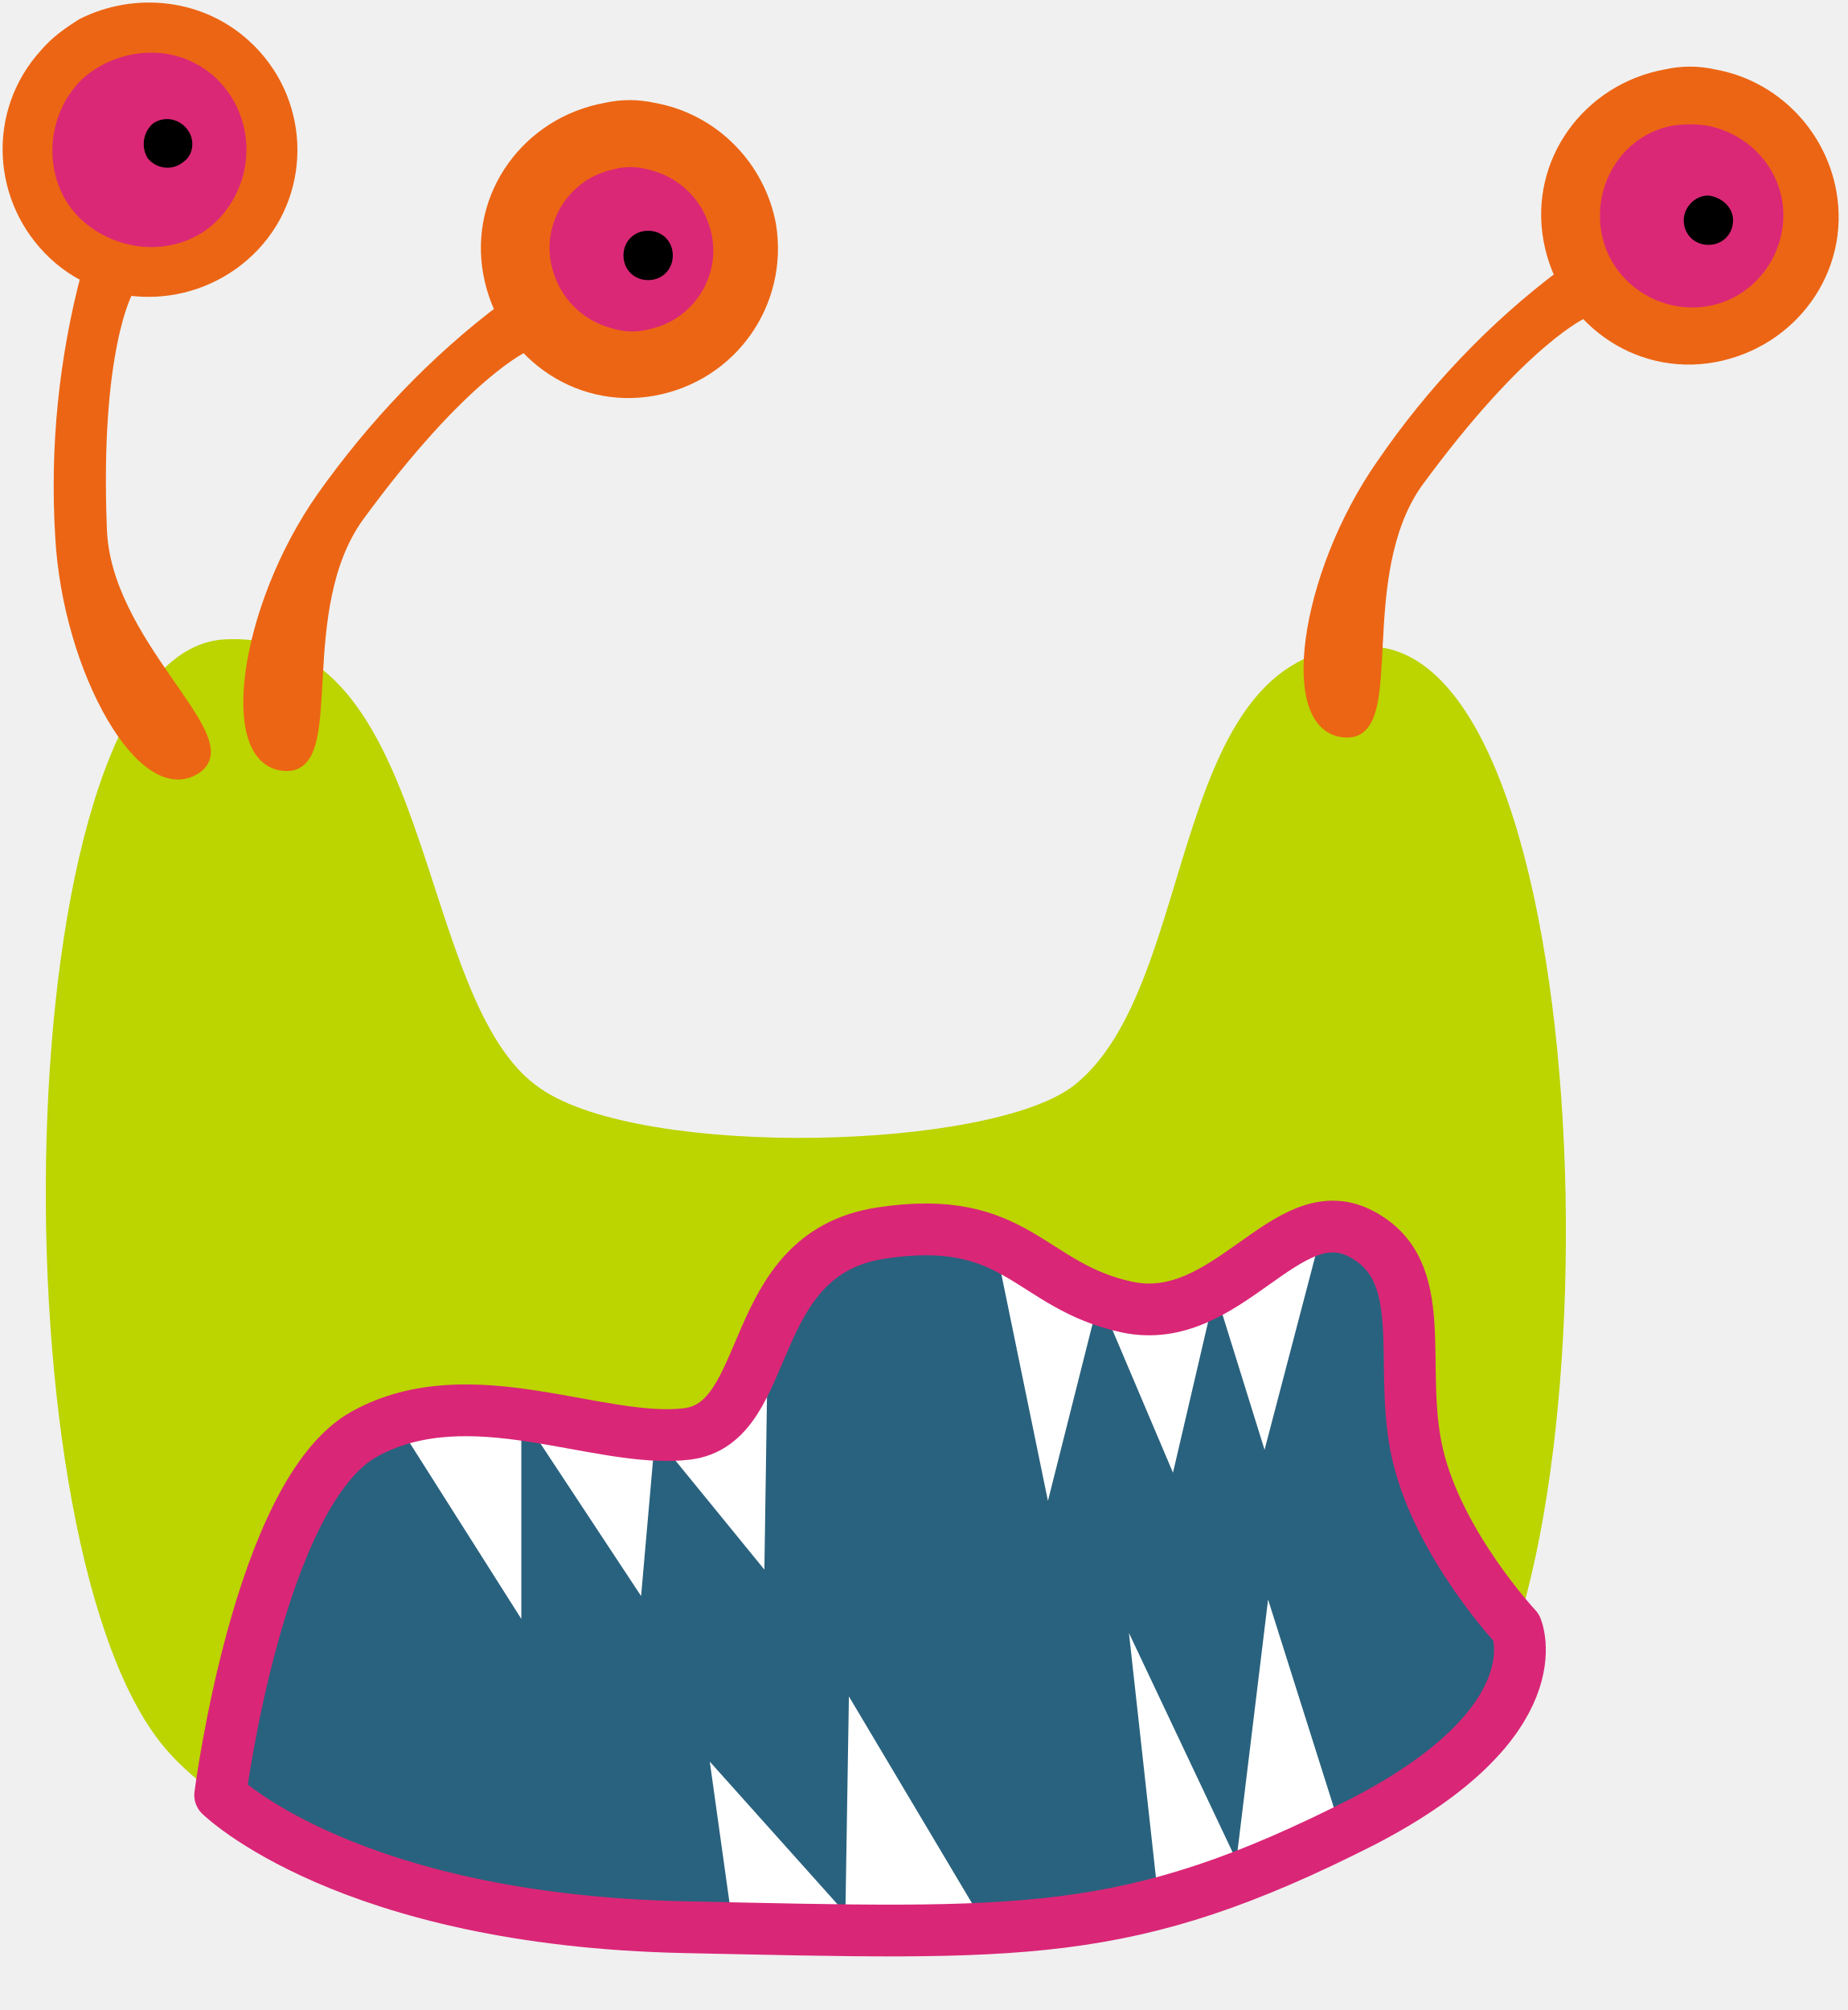
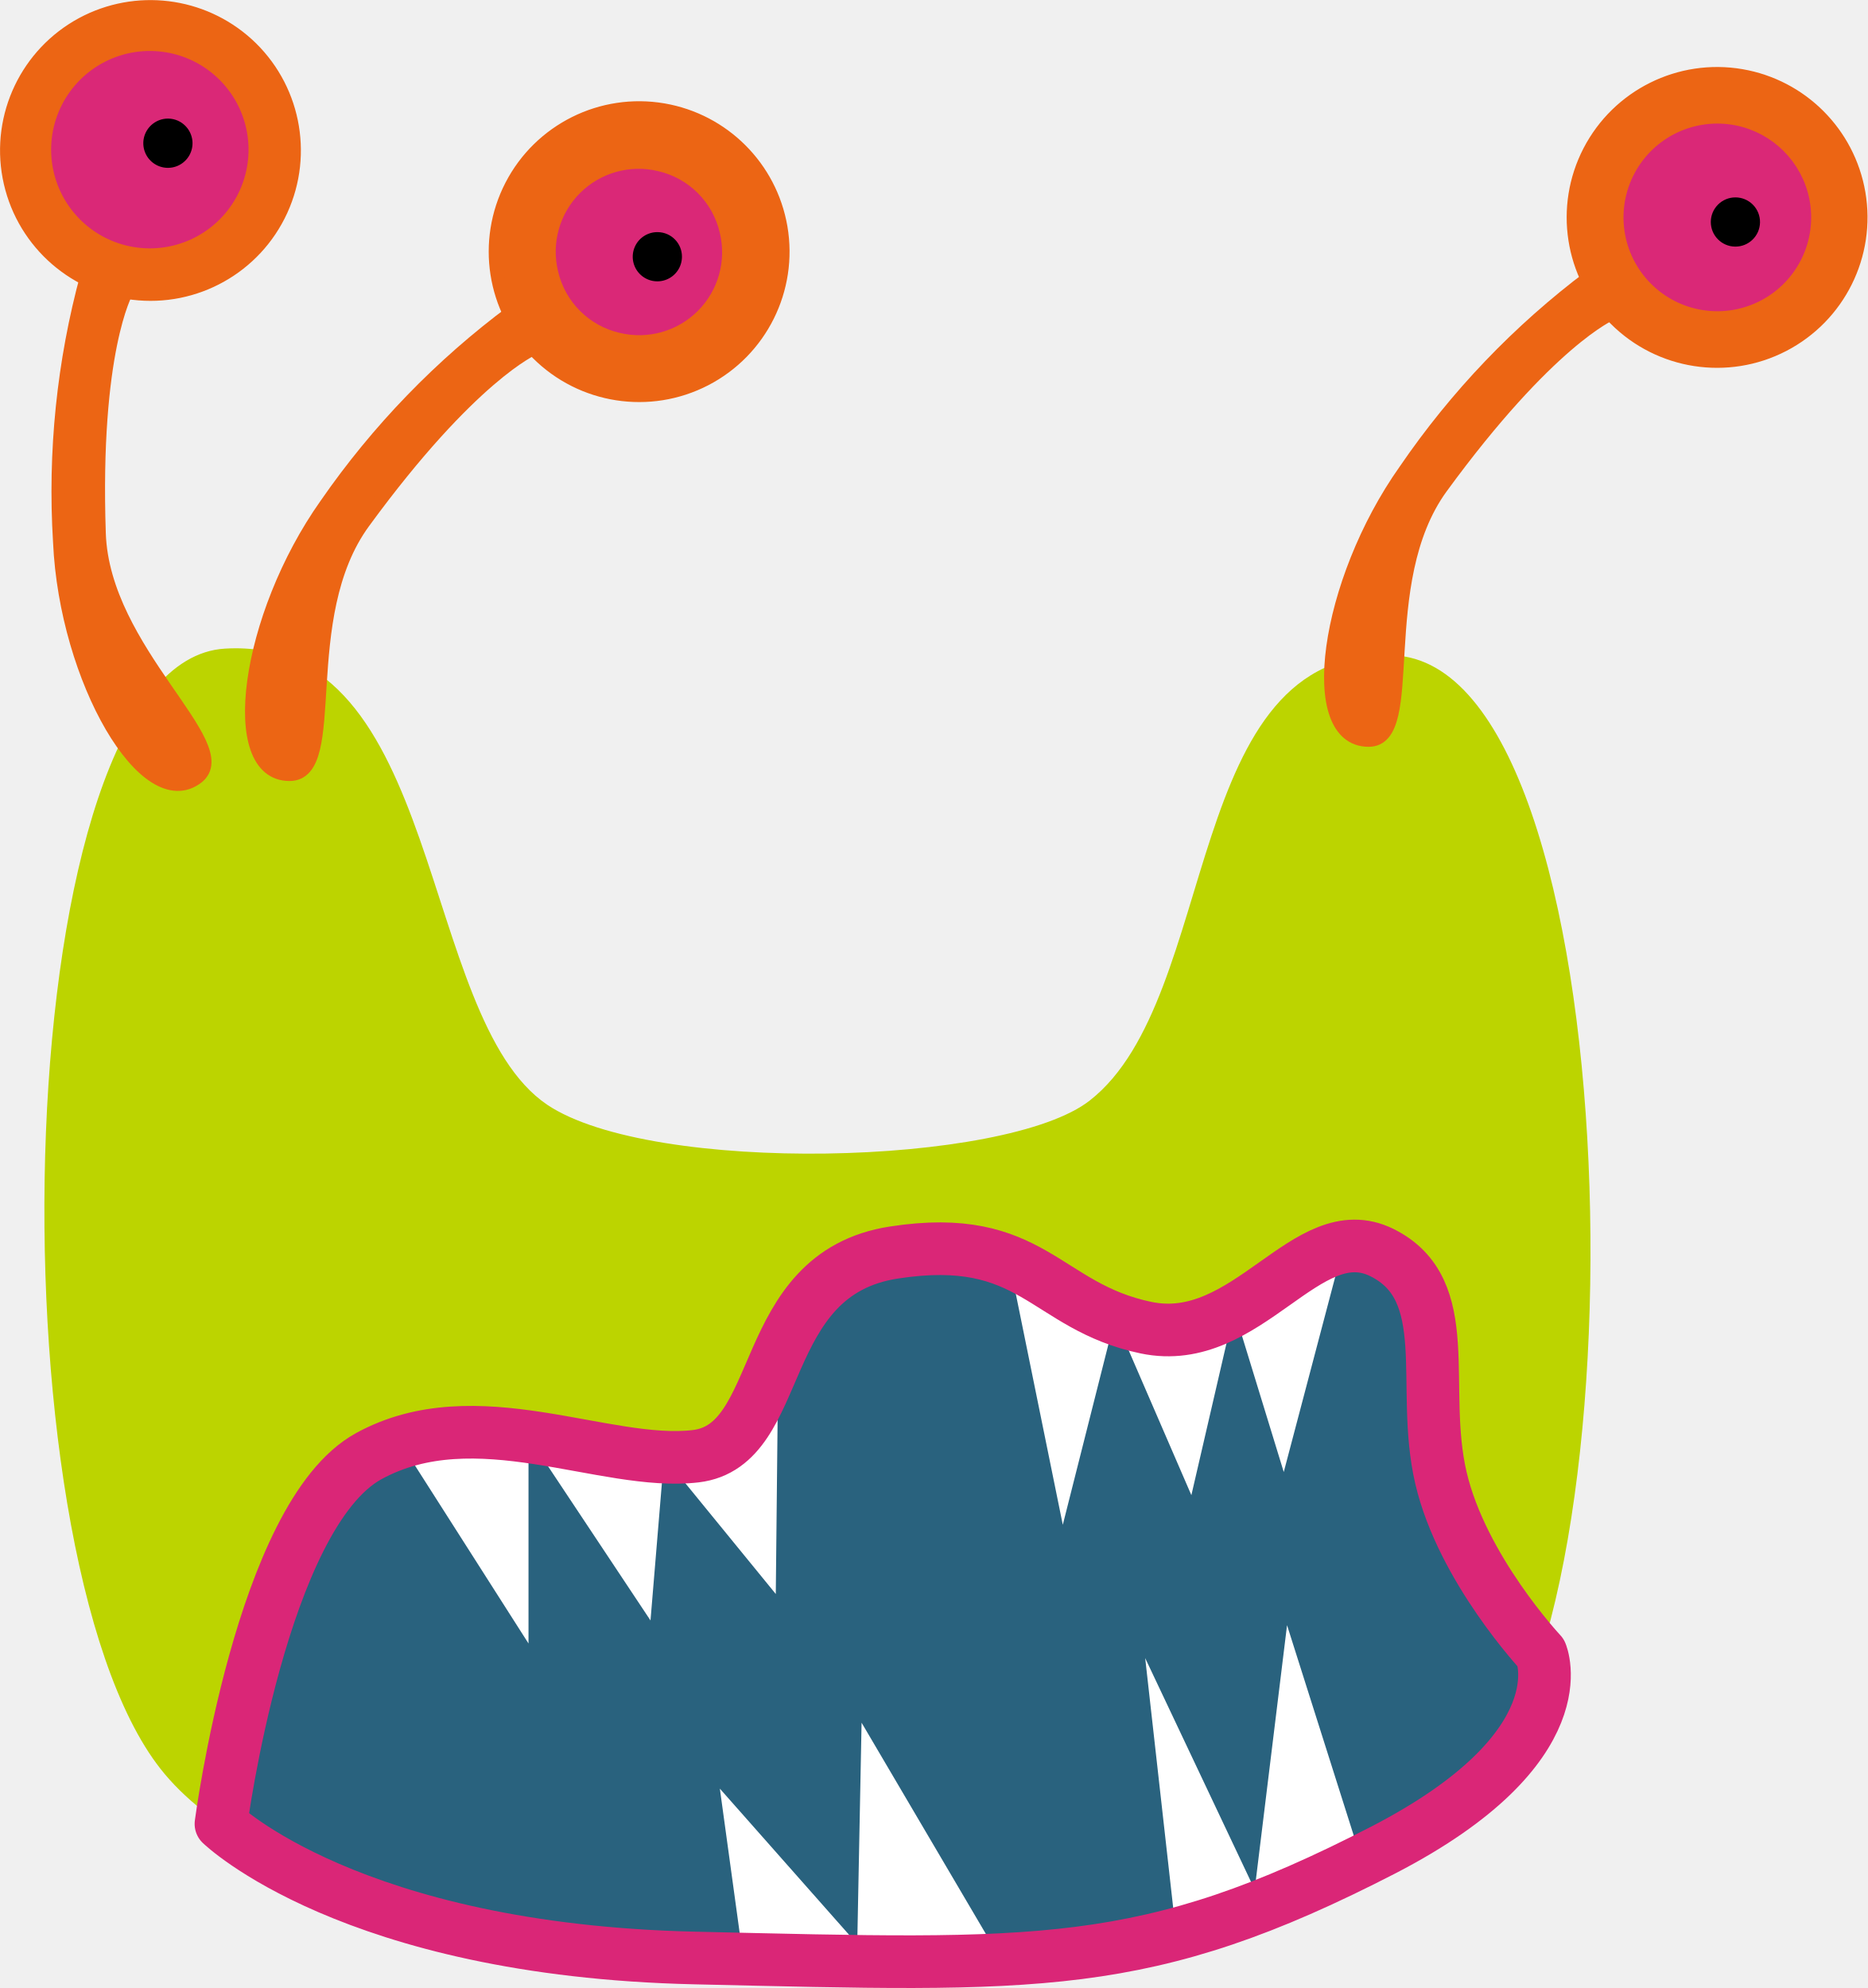
- <svg xmlns="http://www.w3.org/2000/svg" version="1.1" id="Layer_1" x="0px" y="0px" viewBox="0 0 104.9 114.1" style="enable-background:new 0 0 104.9 114.1;" xml:space="preserve">
-   <style type="text/css">
- 	.st0{fill:#BCD400;}
- 	.st1{fill:#EC6514;stroke:#EC6514;stroke-width:0.735;stroke-miterlimit:10;}
- 	.st2{fill:#DA2877;stroke:#DA2877;stroke-width:0.735;stroke-miterlimit:10;}
- 	.st3{fill:#29627E;}
- 	.st4{fill:#FFFFFF;}
- 	.st5{fill:none;stroke:#DA2677;stroke-width:2.938;stroke-linecap:round;stroke-linejoin:round;}
- </style>
+ <svg xmlns="http://www.w3.org/2000/svg" viewBox="0 0 141.91 151.07">
+   <defs>
+     <style>.cls-1{opacity:0.15;}.cls-2{fill:#bcd400;}.cls-3{fill:#ec6514;stroke:#ec6514;}.cls-3,.cls-4{stroke-miterlimit:10;}.cls-4{fill:#da2877;stroke:#da2877;}.cls-5{fill:#29627e;}.cls-6{fill:#fff;}.cls-7{fill:none;stroke:#da2677;stroke-linecap:round;stroke-linejoin:round;stroke-width:4px;}</style>
+   </defs>
  <g id="BAD">
-     <path class="st0" d="M12.7,36.3C0.4,37.1-0.5,86.7,9.1,98.9C19.4,112,67,113.6,82.3,99.6c9.8-9,9-62.3-4.4-62.9   C66.1,36.2,68.3,55.8,61,61.6c-4.7,3.7-24.5,4.2-30.3,0.2C23.4,56.9,24.9,35.6,12.7,36.3z" />
-     <path class="st1" d="M76.5,41.5c-3.6,0-2.4-8.8,2-15.1c2.8-4.1,6.3-7.8,10.3-10.8l1.1,2.1c0,0-3.5,1.5-9.5,9.7   C76.7,32.7,79.4,41.5,76.5,41.5z" />
-     <path class="st1" d="M103.9,10.9c0.8,4.4-2.2,8.5-6.6,9.3c-4.4,0.8-8.5-2.2-9.3-6.6c-0.8-4.4,2.2-8.5,6.6-9.3   c0.9-0.2,1.8-0.2,2.7,0C100.7,4.9,103.3,7.6,103.9,10.9z" />
-     <path class="st2" d="M100.8,11.3c0.5,2.6-1.2,5.2-3.8,5.7s-5.2-1.2-5.7-3.8S92.4,8,95,7.5c0.6-0.1,1.3-0.1,1.9,0   C98.9,7.9,100.4,9.4,100.8,11.3z" />
-     <path d="M98.4,12.5c0,0.8-0.6,1.4-1.4,1.4c-0.8,0-1.4-0.6-1.4-1.4c0-0.7,0.6-1.4,1.4-1.4C97.8,11.2,98.4,11.8,98.4,12.5   C98.4,12.5,98.4,12.5,98.4,12.5z" />
-     <path class="st1" d="M16.3,43.4c-3.6,0-2.4-8.8,2-15.1c2.9-4.1,6.4-7.8,10.4-10.8l1.1,2.1c0,0-3.5,1.5-9.5,9.7   C16.5,34.6,19.2,43.4,16.3,43.4z" />
-     <path class="st1" d="M43.7,12.8c0.7,4.4-2.2,8.5-6.6,9.3s-8.5-2.2-9.3-6.6s2.2-8.5,6.6-9.3c0.9-0.2,1.8-0.2,2.7,0   C40.5,6.8,43.1,9.5,43.7,12.8z" />
-     <path class="st2" d="M40,13.2c0.6,2.3-0.9,4.6-3.1,5.1c-0.7,0.2-1.3,0.2-2,0c-1.6-0.4-2.8-1.6-3.2-3.2c-0.6-2.3,0.9-4.6,3.1-5.1   c0.7-0.2,1.3-0.2,2,0C38.4,10.4,39.6,11.6,40,13.2z" />
-     <path d="M38.2,14.5c0,0.8-0.6,1.4-1.4,1.4c-0.8,0-1.4-0.6-1.4-1.4c0-0.8,0.6-1.4,1.4-1.4c0,0,0,0,0,0   C37.6,13.1,38.2,13.7,38.2,14.5z" />
-     <path class="st3" d="M15.2,90c0,0,2.3-8.8,7.2-9.4S37.1,83,40.3,81c3.2-2,5.3-10.3,10.8-11.1c5.5-0.8,11.1,4.6,14.6,4.4   c3.5-0.2,8.8-7.5,12.3-3.8s2.8,13.3,2.8,13.3l5.4,10.4c0,0-3.3,13.8-30.7,15.4c-8.5,0.7-17.1,0.2-25.4-1.5   c-12.1-2.2-17.8-5.4-17.8-5.4L15.2,90z" />
-     <path class="st1" d="M11.2,43.5c-2.9,2.2-7.3-5.4-7.7-13.1c-0.3-5,0.2-10,1.5-14.9l2.2,1c0,0-1.9,3.3-1.5,13.5   C5.9,36.5,13.4,41.8,11.2,43.5z" />
-     <path class="st1" d="M13.9,2.6c3.3,3,3.5,8.1,0.5,11.3s-8.1,3.5-11.3,0.5S-0.4,6.4,2.6,3.1c0.6-0.7,1.3-1.2,2.1-1.7   C7.7-0.1,11.4,0.3,13.9,2.6z" />
-     <path class="st2" d="M11.9,4.6c2.1,1.9,2.3,5.1,0.5,7.3s-5.1,2.3-7.3,0.5S2.8,7.2,4.6,5.1c0.4-0.5,1-0.9,1.6-1.2   C8.1,3,10.3,3.2,11.9,4.6z" />
-     <path d="M10.6,7.3c0.5,0.6,0.4,1.5-0.2,1.9C9.8,9.7,8.9,9.6,8.4,9C8,8.4,8.1,7.5,8.7,7c0,0,0,0,0,0C9.3,6.6,10.1,6.7,10.6,7.3   C10.6,7.3,10.6,7.3,10.6,7.3z" />
-     <polygon class="st4" points="22.5,80.7 29.6,91.9 29.6,80.3 36.4,90.6 37.2,81.5 43.4,89.1 43.6,75.8 38.7,81.4 34.1,81.4  " />
-     <polygon class="st4" points="75.1,69.7 71.8,82.3 69,73.3 66.6,83.6 62.4,73.7 59.5,85.2 56.5,70.6 63.5,73.4 70.6,72.5  " />
-     <polyline class="st4" points="65.8,108.1 64.1,92.7 70.2,105.6 72,90.8 76.3,104.4  " />
-     <polyline class="st4" points="41.6,109.3 40.3,100 48,108.6 48.2,96.3 55.7,108.9  " />
-     <path class="st5" d="M86.1,92.4c0,0-4.4-4.7-5.6-9.8s0.9-10.5-3.3-12.6c-4.2-2.1-7.5,5.4-13.2,4.2C58.4,73,57.8,68.8,50,70   S44,80.8,39,81.4s-12.3-3.3-18.3,0s-8.2,20.5-8.2,20.5s7.2,7.1,26.4,7.5s25.1,0.8,38.5-6C88.4,97.7,86.1,92.4,86.1,92.4z" />
+     <path class="cls-2" d="M17.09,49.29C.4,50.29-.85,117.83,12.2,134.42c14,17.82,78.81,20.09,99.68,1,13.33-12.21,12.21-84.88-6-85.62-16.13-.66-13.07,26-23.06,33.82-6.34,5-33.3,5.66-41.24.33C31.71,77.27,33.76,48.29,17.09,49.29Z" />
+     <path class="cls-3" d="M104,56.25c-4.92,0-3.26-12,2.78-20.52A62.57,62.57,0,0,1,120.86,21l1.55,2.86s-4.72,2-12.89,13.19C104.24,44.32,107.89,56.25,104,56.25Z" />
+     <path class="cls-3" d="M141.25,14.67a10.93,10.93,0,1,1-8.92-8.92A10.94,10.94,0,0,1,141.25,14.67Z" />
+     <path class="cls-4" d="M137,15.23a6.63,6.63,0,1,1-5.2-5.21A6.64,6.64,0,0,1,137,15.23Z" />
+     <path d="M133.74,16.9A1.87,1.87,0,1,1,131.87,15,1.87,1.87,0,0,1,133.74,16.9Z" />
+     <path class="cls-3" d="M22,58.85c-4.91,0-3.26-12,2.78-20.52A62.78,62.78,0,0,1,39,23.63l1.55,2.86s-4.73,2-12.9,13.18C22.32,46.93,26,58.85,22,58.85Z" />
+     <path class="cls-3" d="M59.34,17.28a10.93,10.93,0,1,1-8.93-8.93A10.94,10.94,0,0,1,59.34,17.28Z" />
+     <path class="cls-4" d="M54.21,17.81a5.8,5.8,0,0,1-7,7,5.74,5.74,0,0,1-4.32-4.32,5.8,5.8,0,0,1,7-7A5.74,5.74,0,0,1,54.21,17.81Z" />
+     <path d="M51.82,19.51A1.87,1.87,0,1,1,50,17.64,1.86,1.86,0,0,1,51.82,19.51Z" />
+     <path class="cls-5" d="M20.57,122.39s3.16-12,9.85-12.77,19.88,3.16,24.28.44S61.94,96.1,69.45,95s15.12,6.21,19.92,6,12-10.15,16.75-5.16S110,113.94,110,113.94l7.4,14.1s-4.48,18.76-41.77,21a127.52,127.52,0,0,1-34.62-2c-16.44-3-24.18-7.29-24.18-7.29Z" />
+     <path class="cls-3" d="M15,59.07C11.08,62.1,5,51.66,4.53,41.18A62.56,62.56,0,0,1,6.61,20.9l3,1.3S7.07,26.65,7.54,40.53C7.84,49.5,18.06,56.66,15,59.07Z" />
+     <path class="cls-3" d="M18.78,3.34A10.93,10.93,0,1,1,6.25,1.81,10.95,10.95,0,0,1,18.78,3.34Z" />
+     <path class="cls-4" d="M16,6.11a7,7,0,1,1-7.74-1A7,7,0,0,1,16,6.11Z" />
+     <path d="M14.23,9.73a1.87,1.87,0,1,1-2.62-.32A1.86,1.86,0,0,1,14.23,9.73Z" />
+     <polygon class="cls-6" points="30.42 109.62 40.16 124.89 40.16 109.19 49.43 123.14 50.46 110.73 58.95 121.13 59.14 103 52.57 110.59 46.23 110.59 30.42 109.62" />
+     <polygon class="cls-6" points="102.06 94.76 97.55 111.86 93.78 99.57 90.53 113.62 84.72 100.2 80.76 115.87 76.69 95.87 86.28 99.71 96 98.55 102.06 94.76" />
+     <polyline class="cls-6" points="89.37 146.95 87.02 126 95.34 143.59 97.8 123.5 103.66 141.98" />
+     <polyline class="cls-6" points="56.45 148.66 54.7 135.92 65.14 147.73 65.47 130.91 75.59 148.11" />
+     <path class="cls-7" d="M117.1,125.62s-6-6.4-7.61-13.33S110.71,98,105,95.18s-10.18,7.33-17.92,5.71-8.56-7.34-19.15-5.71-8.14,14.67-15.07,15.48-16.7-4.48-24.85,0S16.79,138.6,16.79,138.6s9.87,9.6,36,10.19,34.22,1.13,52.37-8.23C120.2,132.77,117.1,125.62,117.1,125.62Z" />
  </g>
</svg>
